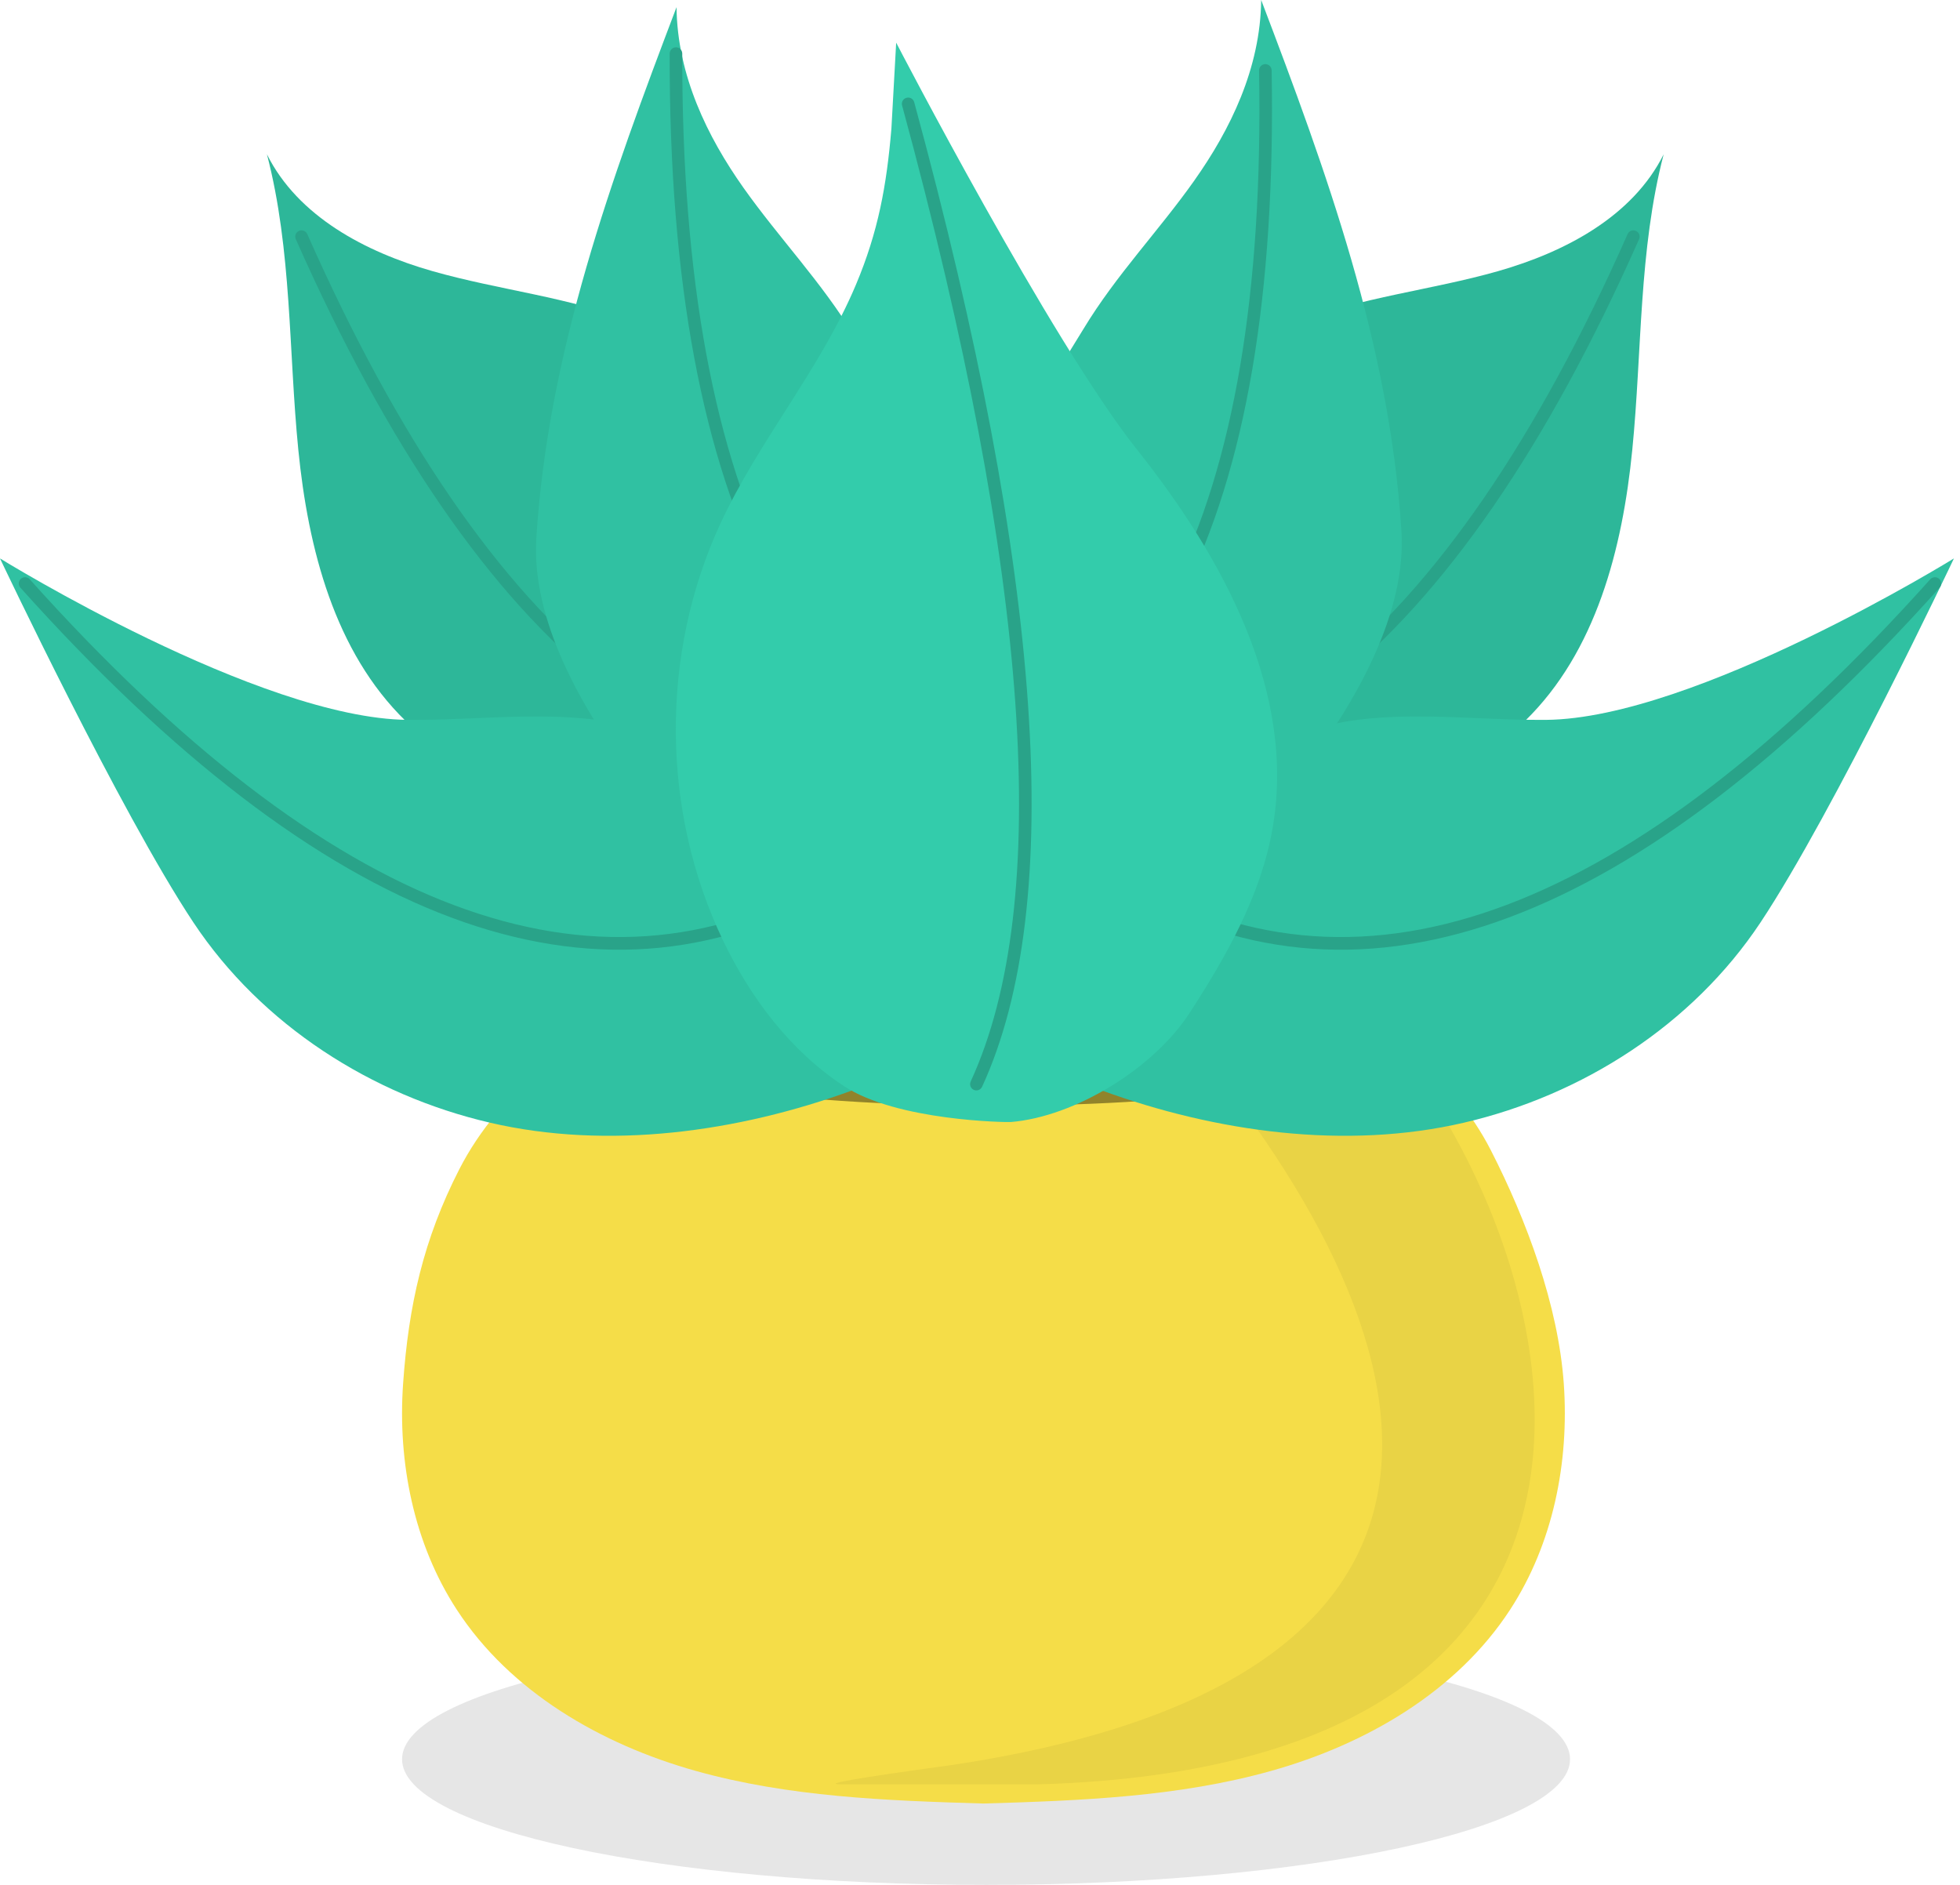
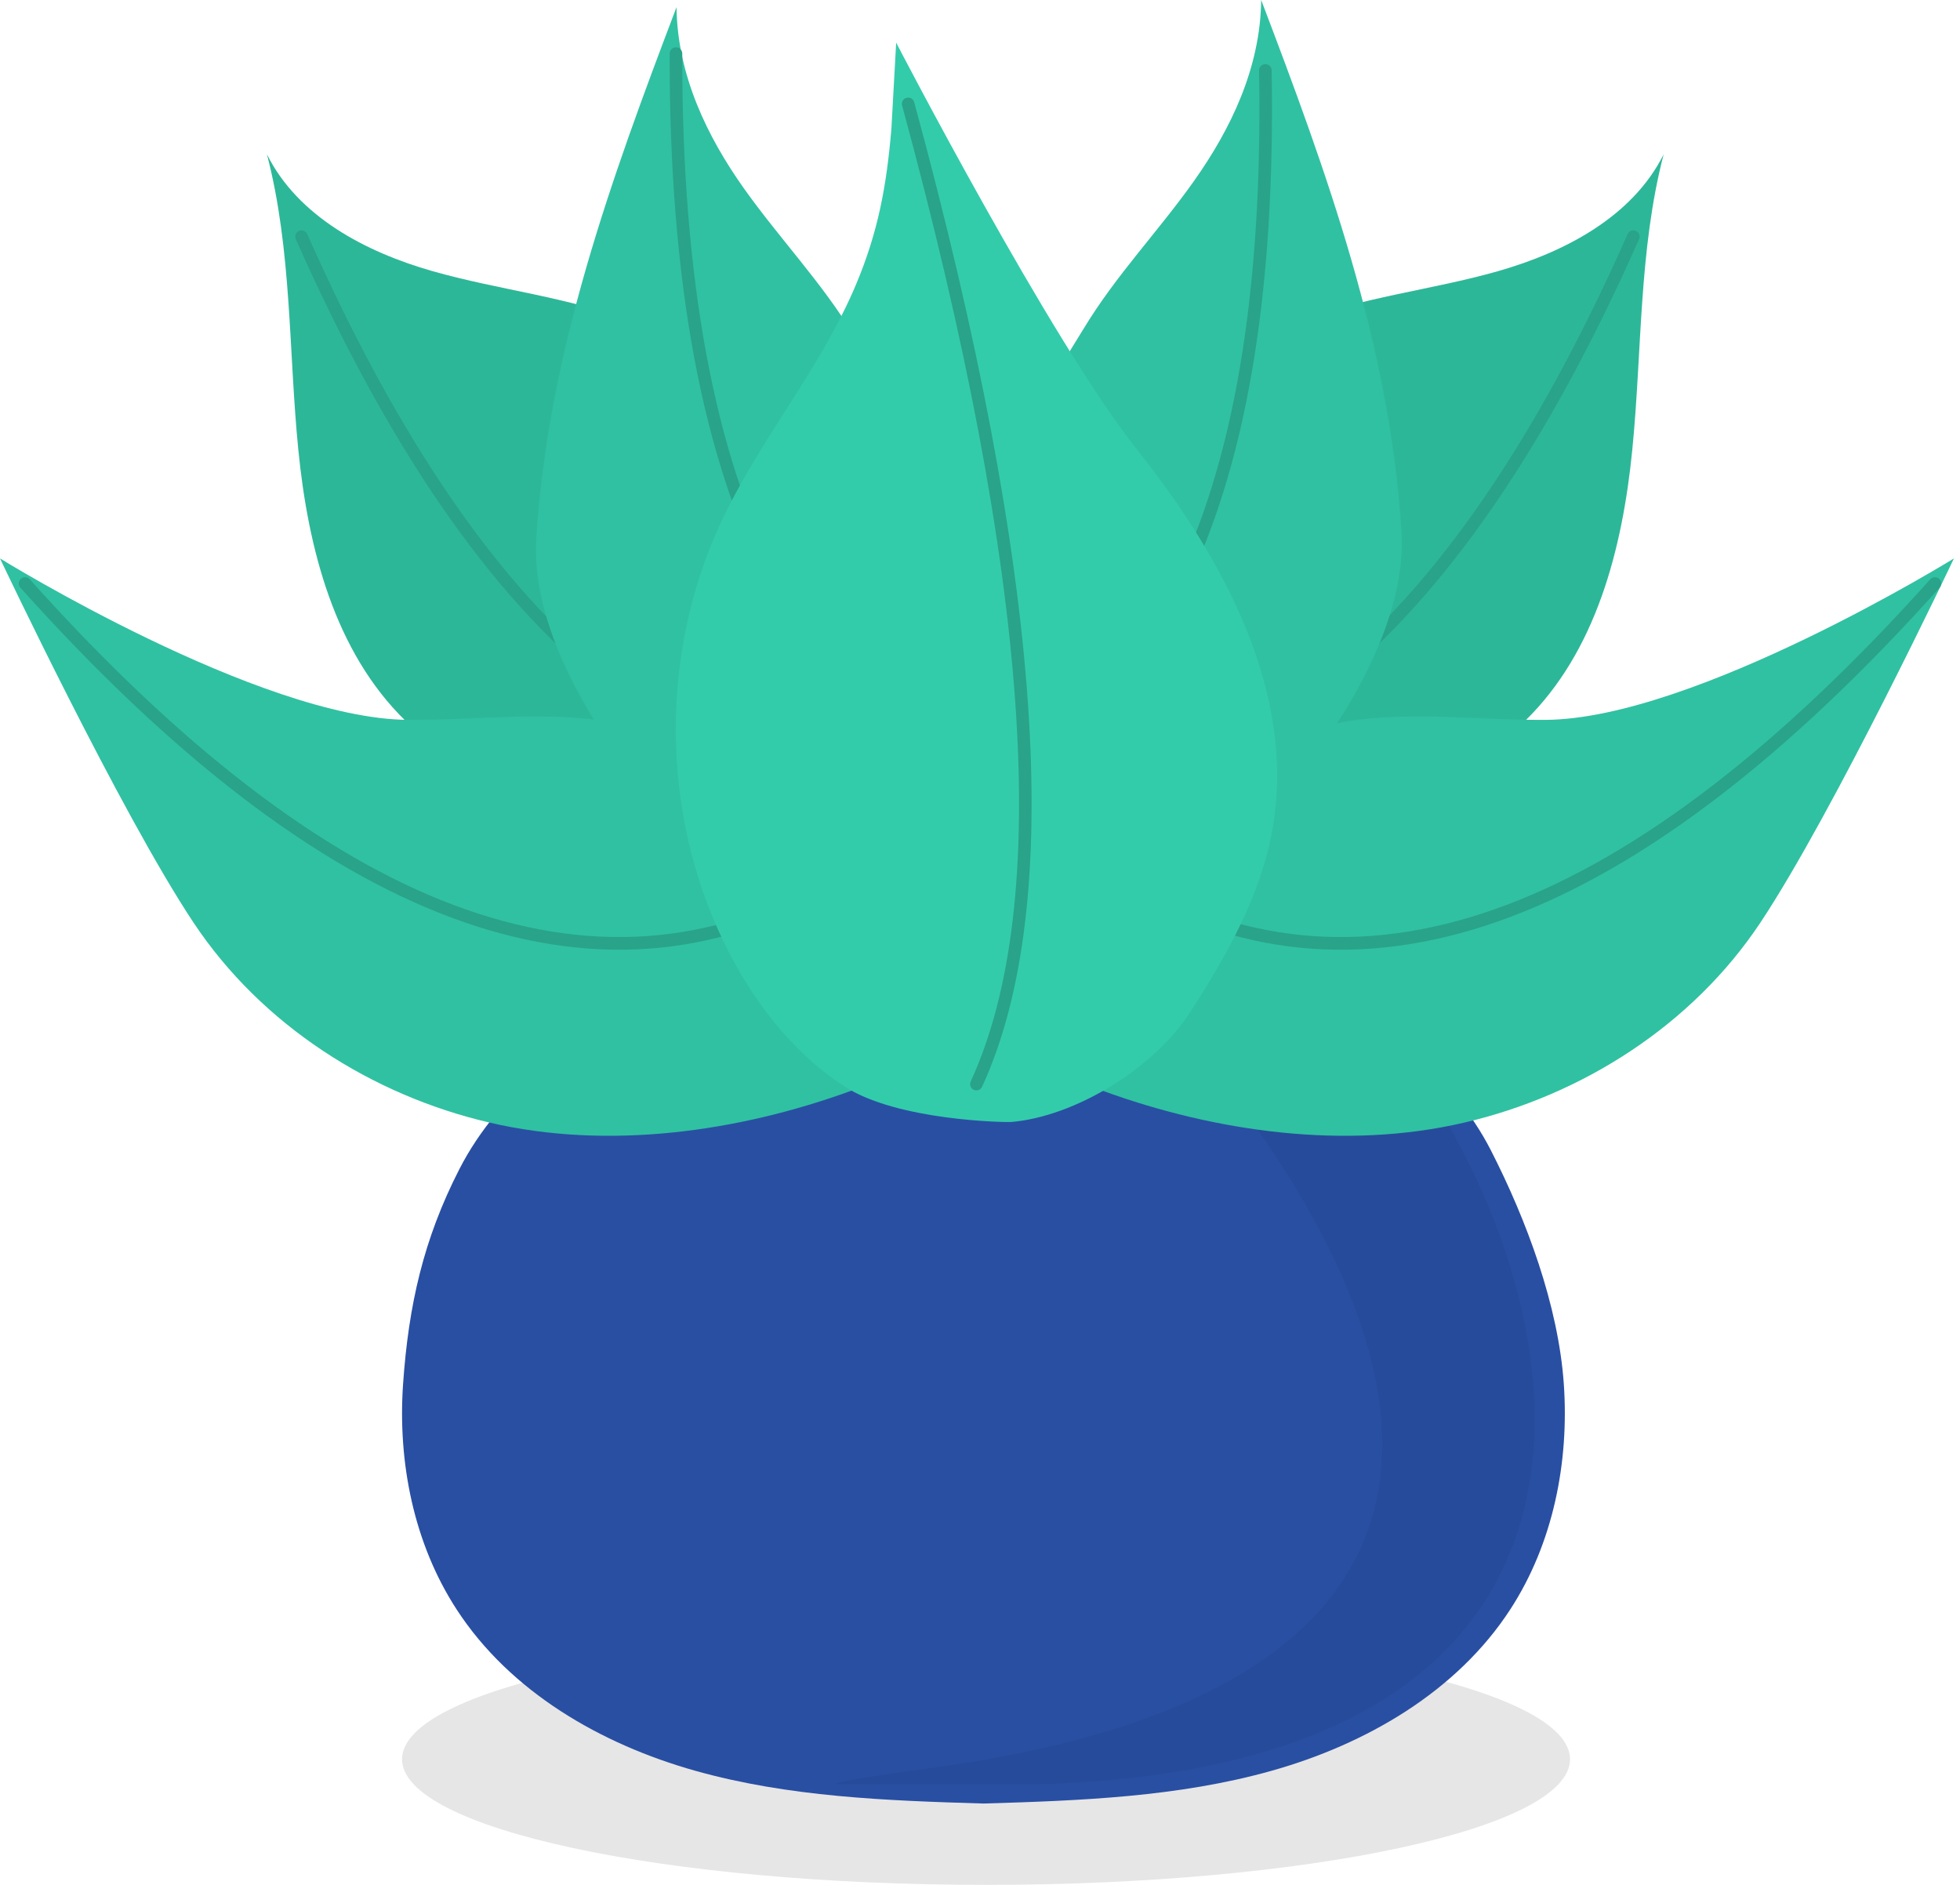
<svg xmlns="http://www.w3.org/2000/svg" viewBox="0 0 156 150">
  <g fill="none">
    <path fill="#000" fill-opacity=".1" d="M124.962 140c0 5.524-20.812 10-46.48 10C52.812 150 32 145.524 32 140s20.812-10 46.482-10c25.668 0 46.48 4.476 46.48 10" />
-     <path fill="#F5DD48" d="M36.558 93.048c-2.856 5.572-4.042 10.838-4.476 17.084-.436 6.246.852 12.71 4.268 17.958 4.256 6.544 11.472 10.716 18.99 12.83 7.426 2.088 15.22 2.378 22.934 2.606 7.712-.228 15.506-.518 22.932-2.606 7.518-2.114 14.734-6.286 18.992-12.83 3.416-5.248 4.704-11.712 4.268-17.958-.436-6.246-2.96-13.03-5.812-18.604C112.608 79.728 96.084 74 79.232 74c-17.934.002-36.24 6.488-42.674 19.048" />
+     <path fill="#294FA3" d="M36.558 93.048c-2.856 5.572-4.042 10.838-4.476 17.084-.436 6.246.852 12.71 4.268 17.958 4.256 6.544 11.472 10.716 18.99 12.83 7.426 2.088 15.22 2.378 22.934 2.606 7.712-.228 15.506-.518 22.932-2.606 7.518-2.114 14.734-6.286 18.992-12.83 3.416-5.248 4.704-11.712 4.268-17.958-.436-6.246-2.96-13.03-5.812-18.604C112.608 79.728 96.084 74 79.232 74c-17.934.002-36.24 6.488-42.674 19.048" />
    <path fill="#000" d="M94 82c22.54 26.762 25.36 52-18.43 58.49-7.318 1-10.2 1.502-8.646 1.51H82.61C136 140.49 124.548 98.874 110 82H94z" opacity=".05" />
-     <ellipse cx="79" cy="83" fill="#000" opacity=".407" rx="31" ry="5" />
    <path fill="#2DB799" d="M119.242 21.576c-5.322 1.518-10.926 2.062-16.074 4.092-5.15 2.03-10.016 6.042-10.946 11.5l-1.496 3.426 8.694 20.05h8.648l13.312-3.274c5.656-5.51 7.758-13.712 8.536-21.57.782-7.858.506-15.88 2.498-23.52-2.47 4.952-7.848 7.778-13.172 9.296" />
    <path fill="#29A389" d="M130.466 19.014c-14.64 33.062-32.65 47.42-54.01 42.898a.5.5 0 0 1 .208-.98c20.796 4.408 38.416-9.64 52.888-42.32a.5.5 0 0 1 .914.404v-.002z" />
    <path fill="#2DB799" d="M23.744 35.8c.78 7.858 2.882 16.06 8.536 21.57l13.312 3.274h8.648l8.694-20.05-1.494-3.426c-.932-5.458-5.798-9.47-10.948-11.5-5.148-2.03-10.752-2.574-16.074-4.092-5.322-1.518-10.702-4.344-13.172-9.296 1.994 7.64 1.716 15.662 2.498 23.52" />
    <path fill="#29A389" d="M23.534 19.014c14.64 33.062 32.65 47.42 54.01 42.898a.5.5 0 0 0-.208-.98c-20.796 4.408-38.416-9.64-52.888-42.32a.5.5 0 0 0-.914.404v-.002z" />
    <path fill="#30C1A2" d="M42.688 42.818c-.822 13.026 16.01 28.2 16.01 28.2 13.092-9.848 12.556-32.89 12.556-32.89.912-5.376-.67-7.104-3.266-11.396-2.596-4.288-5.97-7.77-8.826-11.806C56.31 10.89 53.908 6.008 53.846.57c-5.19 13.65-10.222 27.446-11.158 42.248" />
    <path fill="#29A389" d="M53.3 4.264c-.072 36.16 10.54 56.6 31.894 61.156a.5.5 0 0 0 .208-.978c-20.79-4.434-31.174-24.436-31.1-60.174a.5.5 0 0 0-1-.004H53.3z" />
    <path fill="#30C1A2" d="M15.404 73.424c5.426 8.162 14.184 13.734 23.584 15.918 9.4 2.188 19.738.756 28.818-2.558L54.392 59.458c-4.984-2.79-10.808-2.546-16.592-2.304-1.792.074-3.576.15-5.334.134C20.612 57.188 0 44.44 0 44.44s9.544 20.164 15.404 28.984" />
    <path fill="#29A389" d="M1.628 46.774c24.14 26.92 45.706 35.01 64.62 24.108a.5.5 0 1 0-.498-.868c-18.418 10.616-39.518 2.7-63.378-23.908a.5.5 0 1 0-.744.668z" />
    <path fill="#30C1A2" d="M123.048 57.288c-1.758.016-3.544-.06-5.334-.134-5.784-.242-11.61-.486-16.59 2.304L87.708 86.784c9.08 3.314 19.42 4.746 28.818 2.558 9.4-2.184 18.16-7.756 23.586-15.918 5.858-8.82 15.404-28.984 15.404-28.984s-20.612 12.748-32.468 12.848" />
    <path fill="#29A389" d="M154.372 46.774c-24.14 26.92-45.706 35.01-64.62 24.108a.5.5 0 1 1 .498-.868c18.418 10.616 39.518 2.7 63.378-23.908a.5.5 0 1 1 .744.668z" />
    <g>
      <path fill="#30C1A2" d="M95.068 14.354c-2.854 4.038-6.23 7.52-8.824 11.81-2.596 4.29-4.18 6.018-3.268 11.394 0 0-.536 23.044 12.556 32.89 0 0 16.834-15.172 16.01-28.2C110.606 27.446 105.576 13.65 100.38 0c-.06 5.438-2.46 10.32-5.314 14.354" />
      <path fill="#29A389" d="M101.212 5.596c.634 35.66-9.484 55.664-30.412 59.826a.5.5 0 0 1-.196-.98c20.346-4.048 30.234-23.596 29.608-58.83a.5.5 0 0 1 1-.016z" />
    </g>
    <g>
      <path fill="#33CCAB" d="M70.948 10.236c-.382 4.56-1.056 8.216-2.812 12.396-2.826 6.73-7.722 12.406-10.794 19.028-4.808 10.362-4.732 22.87.2 33.172 2.194 4.586 5.37 8.798 9.614 11.592 4.246 2.798 13.008 2.892 13.294 2.868 5.126-.422 11.384-4.284 14.236-8.686 2.918-4.502 5.634-9.288 6.58-14.57 1.952-10.868-3.894-21.612-10.768-30.256-6.872-8.644-19.17-32.386-19.17-32.386s-.368 6.706-.38 6.842" />
      <path fill="#29A389" d="M71.8 8.396c10.202 37.51 12.008 63.414 5.464 77.66a.5.5 0 1 0 .908.418c6.672-14.524 4.854-40.62-5.408-78.34a.5.5 0 1 0-.966.262h.002z" />
    </g>
  </g>
</svg>
